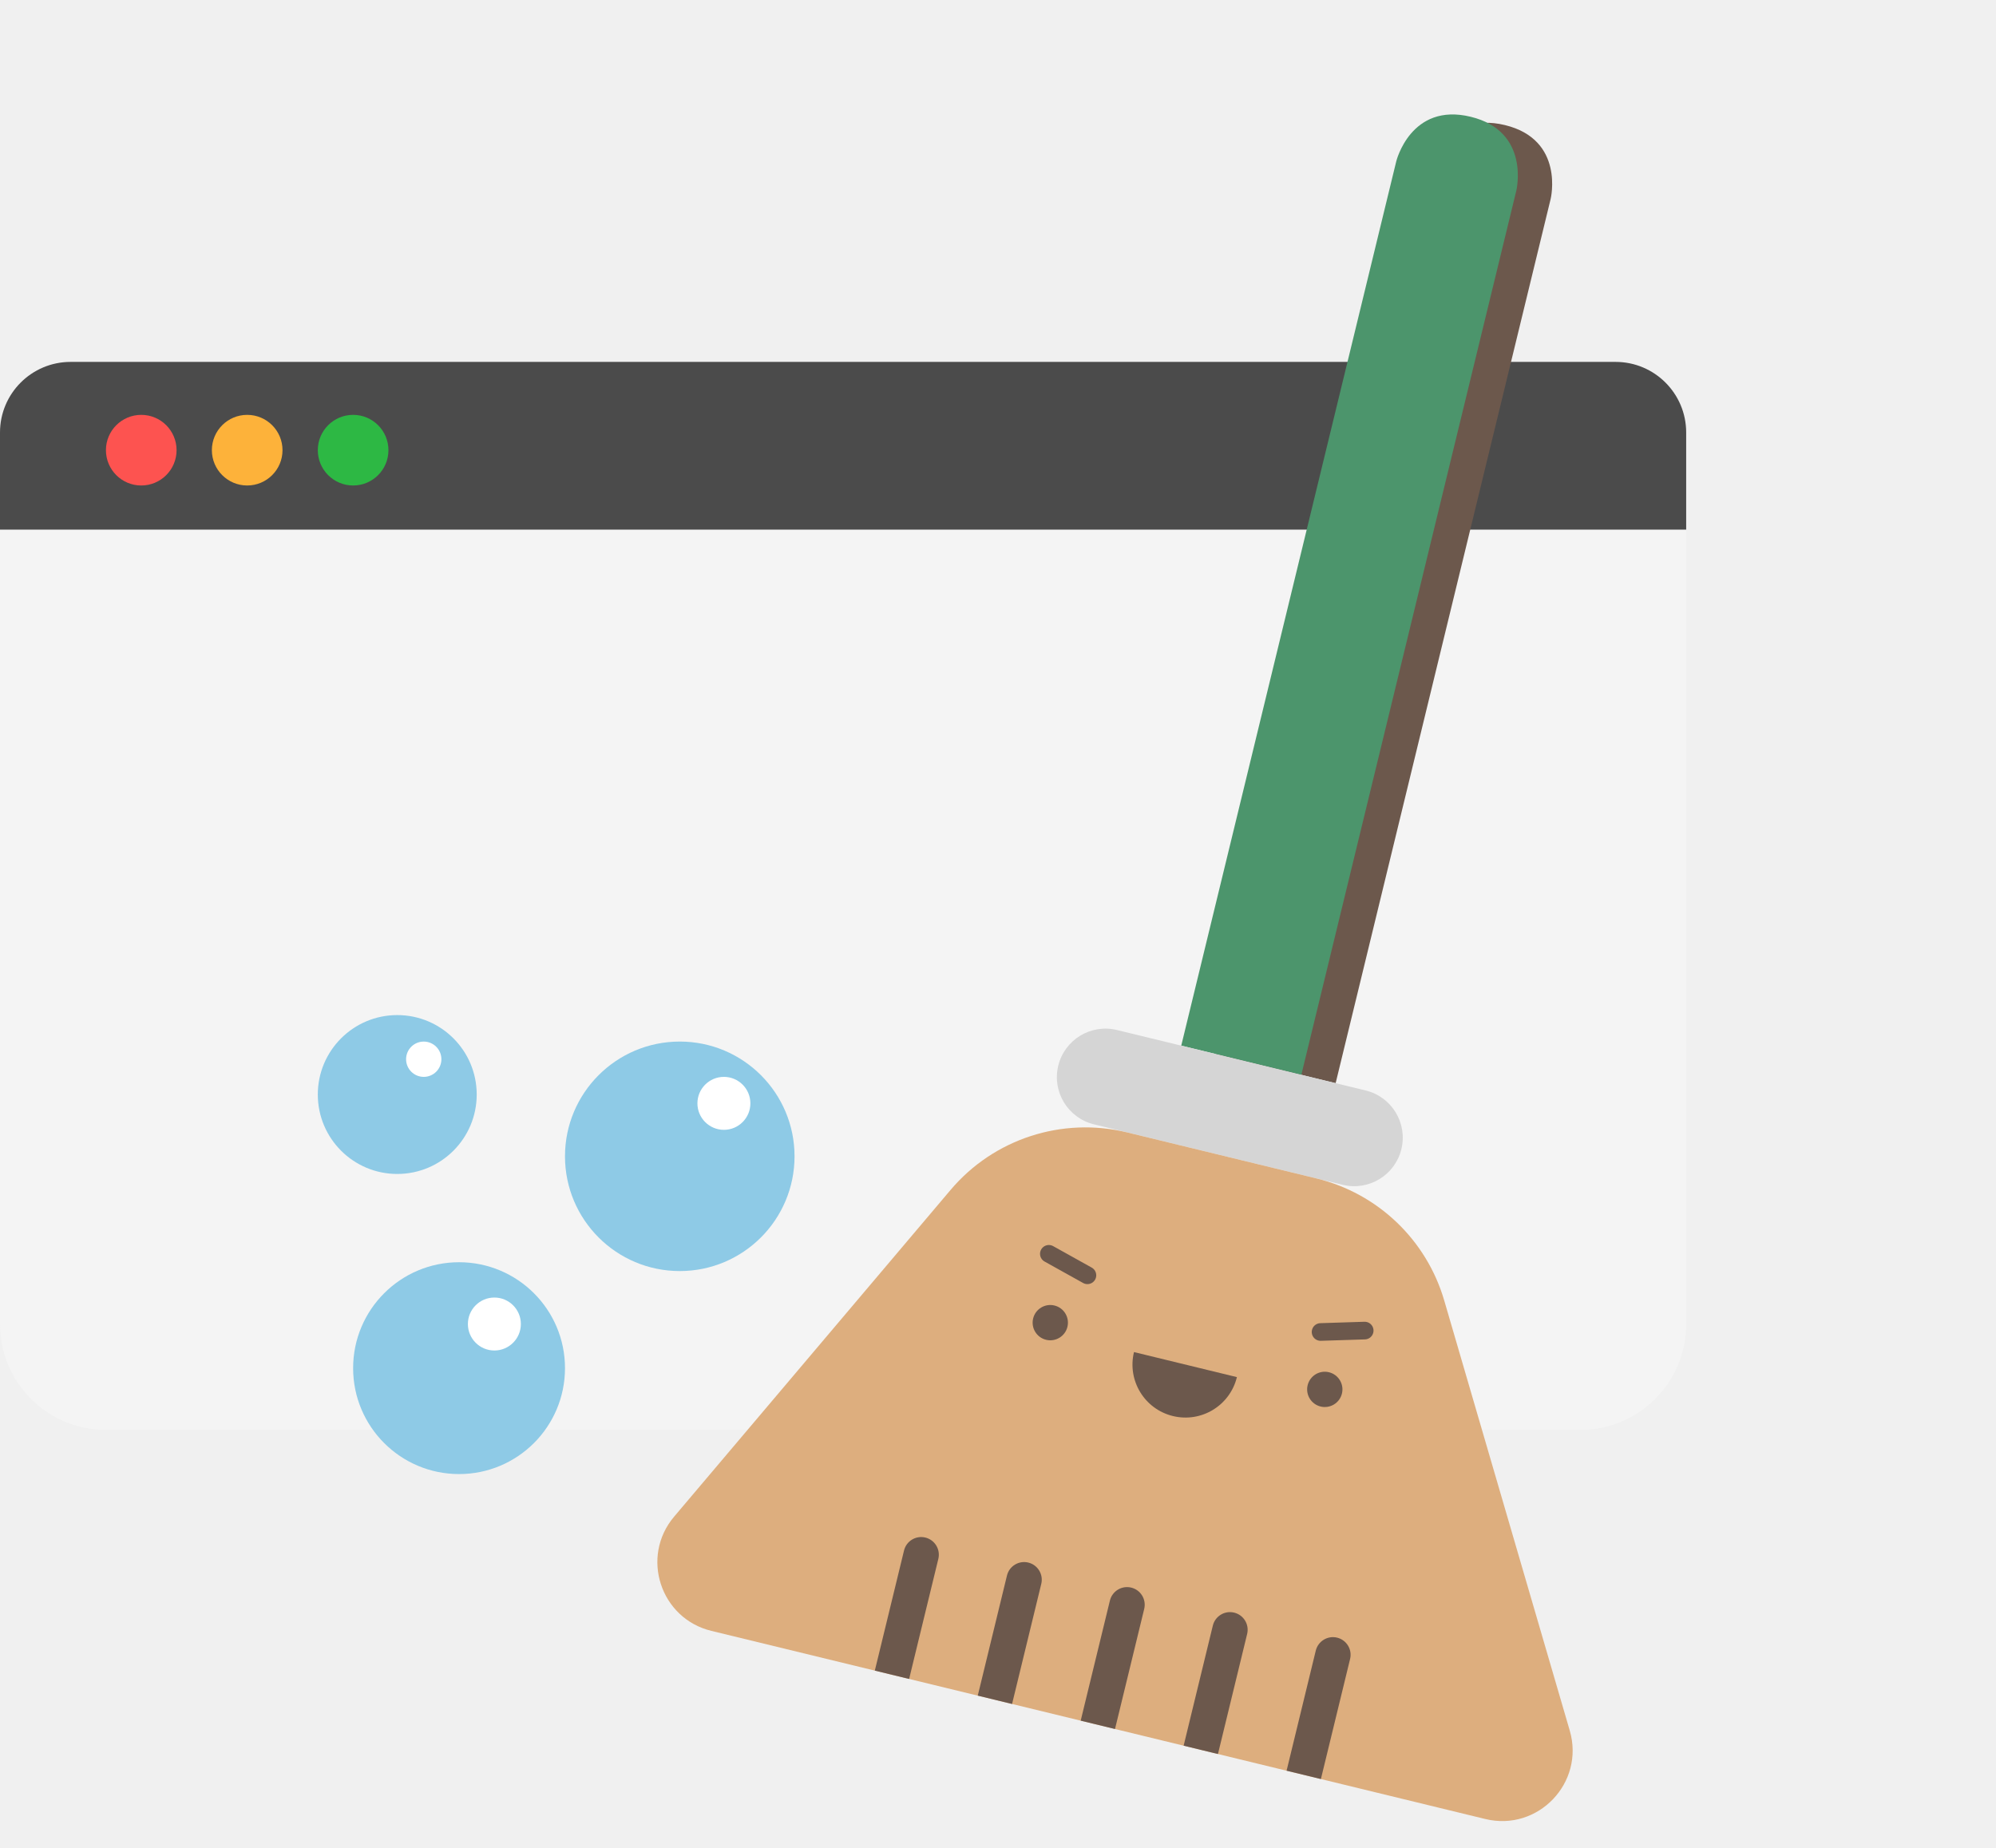
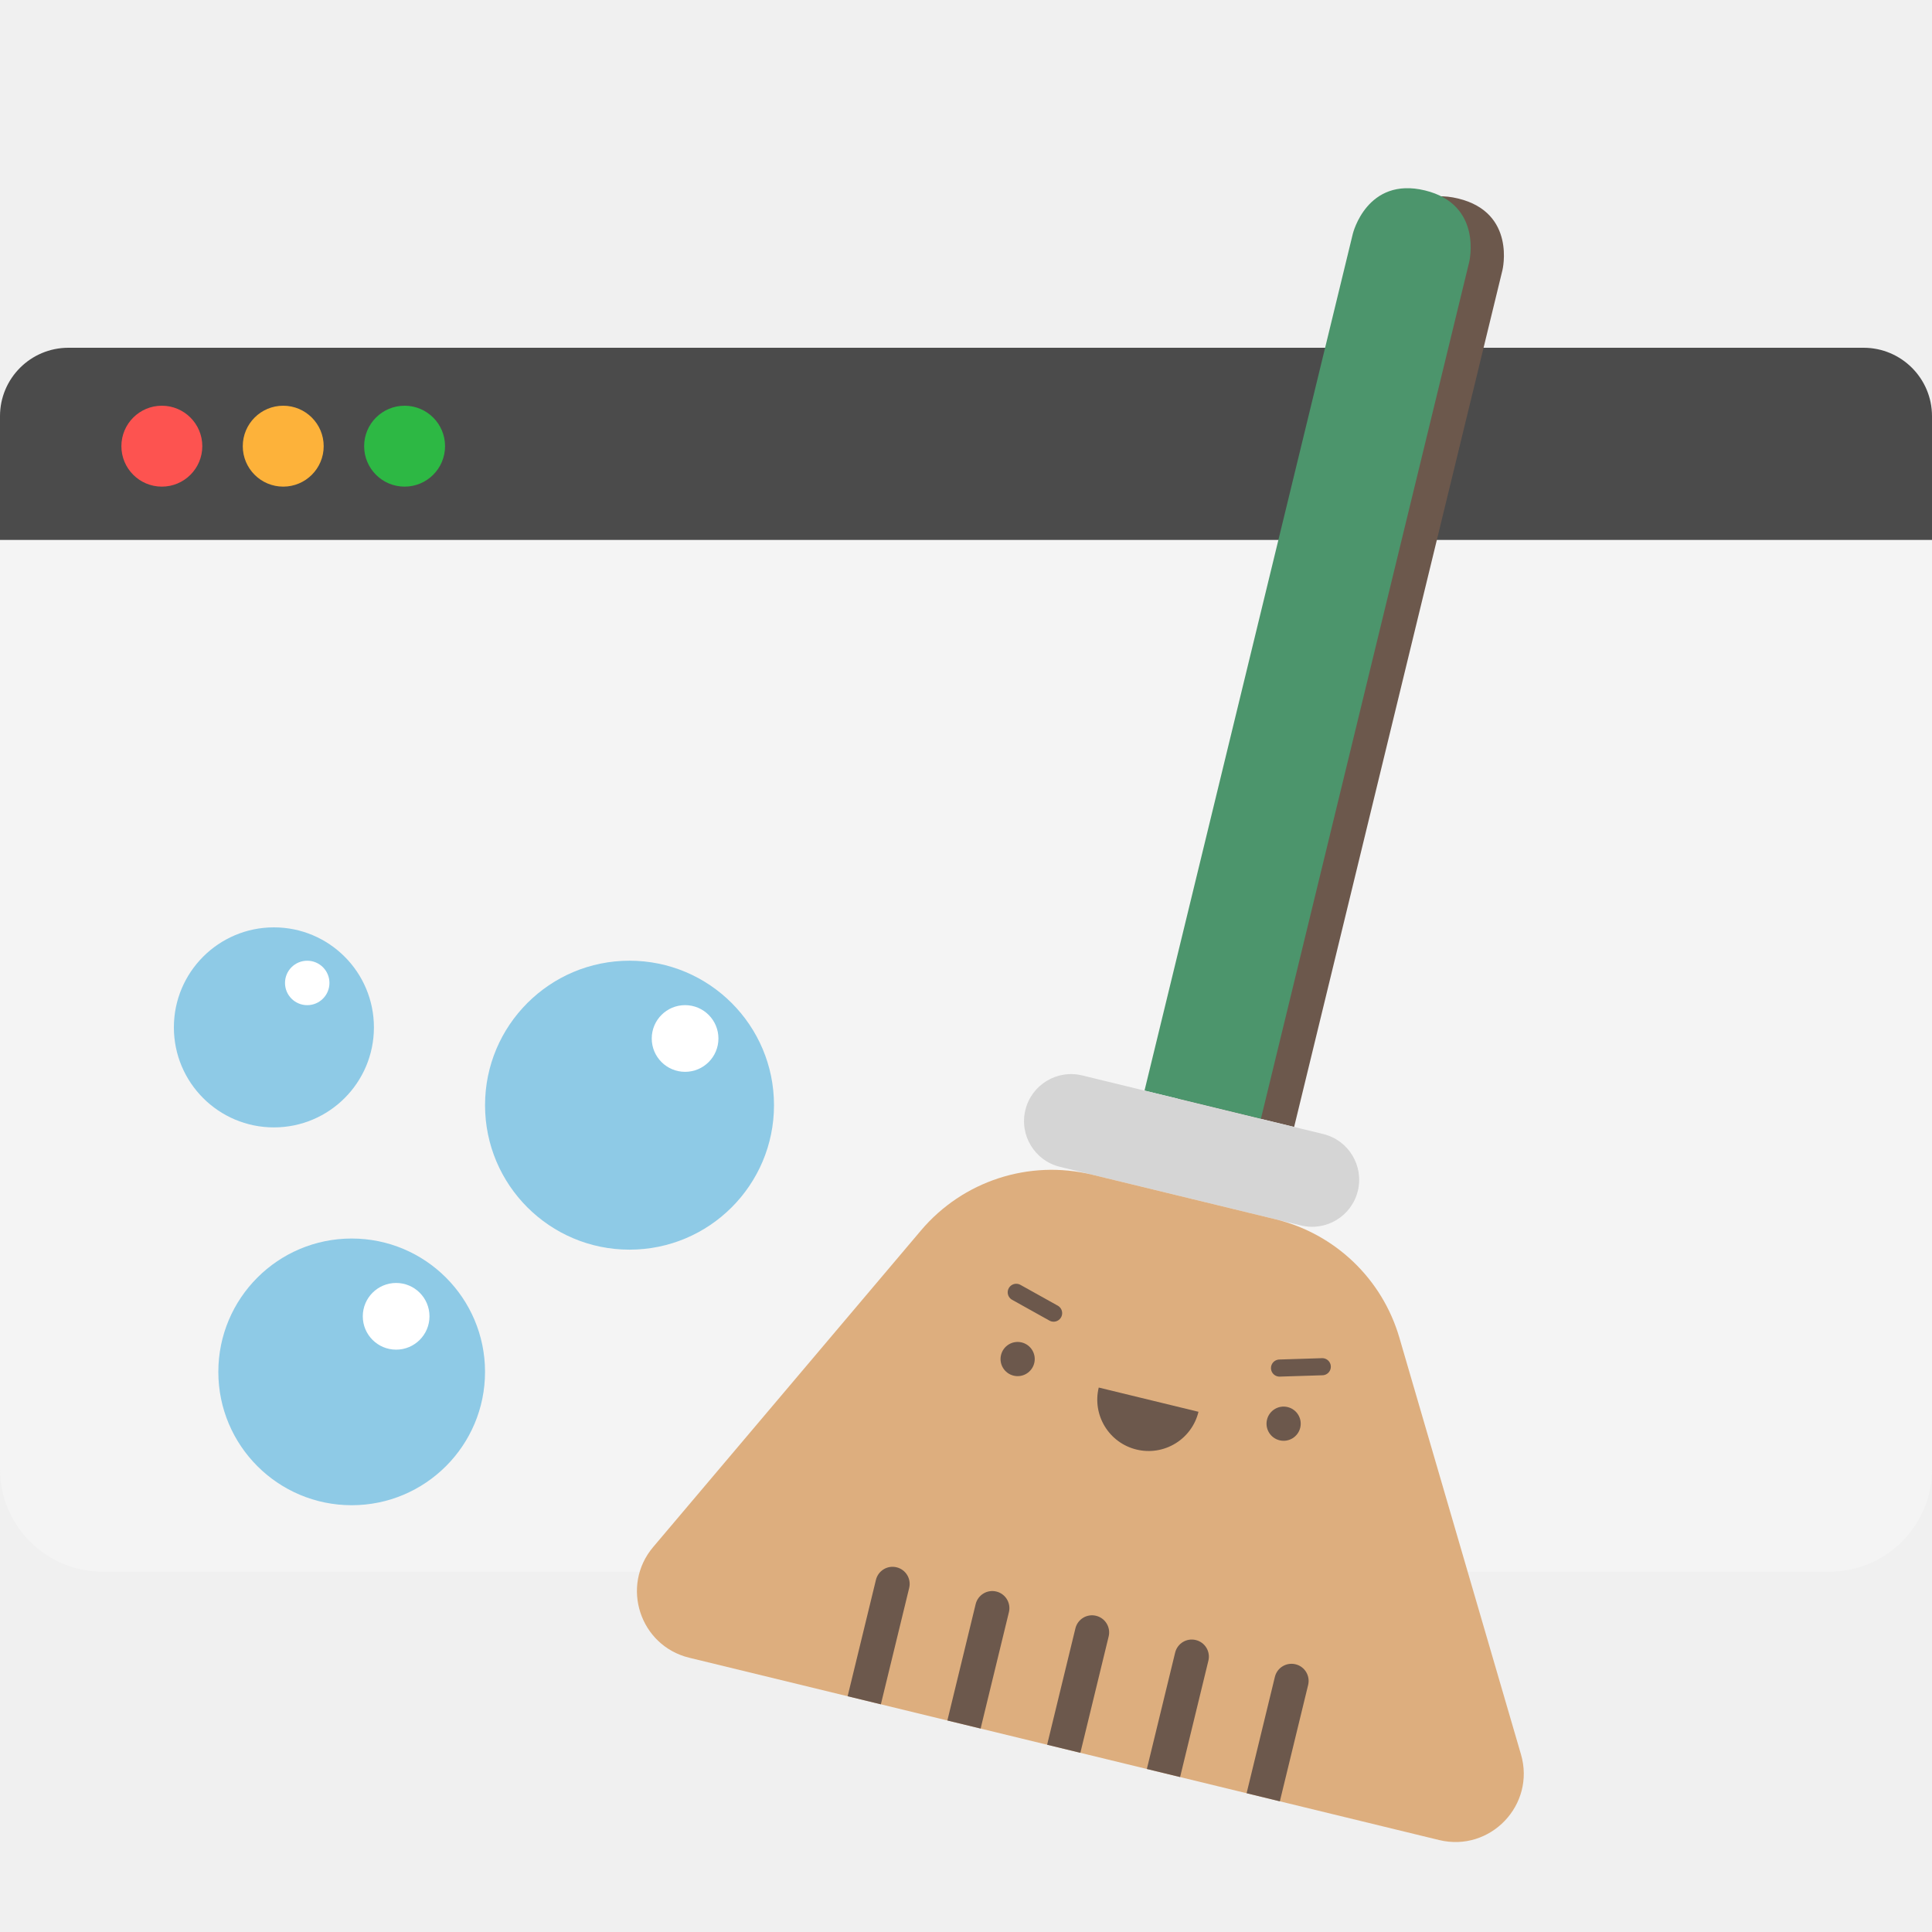
- <svg xmlns="http://www.w3.org/2000/svg" width="108" height="100" viewBox="0 0 108 100" fill="none">
-   <rect y="19.585" width="91.236" height="57.799" rx="5.732" fill="#F4F4F4" />
-   <path d="M0 23.406C0 21.296 1.711 19.585 3.821 19.585H87.415C89.525 19.585 91.236 21.296 91.236 23.406V28.661H0L0 23.406Z" fill="#4B4B4B" />
-   <ellipse cx="7.643" cy="24.362" rx="1.911" ry="1.911" fill="#FD5350" />
-   <ellipse cx="13.375" cy="24.362" rx="1.911" ry="1.911" fill="#FDB23A" />
-   <ellipse cx="19.107" cy="24.362" rx="1.911" ry="1.911" fill="#2DB844" />
-   <path d="M72.269 58.618L65.771 57.038L77.405 9.186C77.405 9.186 78.184 5.98 81.433 6.77C84.682 7.56 83.903 10.766 83.903 10.766L72.269 58.618Z" fill="#6C584C" />
-   <path d="M70.413 58.166L63.915 56.587L75.548 8.735C75.548 8.735 76.327 5.529 79.576 6.319C82.826 7.109 82.046 10.315 82.046 10.315L70.413 58.166Z" fill="#4C956C" />
-   <rect x="57.881" y="55.12" width="19.107" height="5.254" rx="2.627" transform="rotate(13.6643 57.8806 55.1196)" fill="#D5D5D5" />
-   <path d="M71.231 63.773L60.984 61.282C57.468 60.427 53.77 61.632 51.434 64.395L36.475 82.077C34.641 84.246 35.73 87.587 38.49 88.258L80.366 98.439C83.222 99.133 85.76 96.477 84.937 93.655L78.145 70.38C77.188 67.1 74.552 64.58 71.231 63.773Z" fill="#DDAE7E" />
-   <path d="M61.911 87.07C62.036 86.557 61.721 86.041 61.209 85.916C60.696 85.791 60.179 86.106 60.055 86.619L61.911 87.07ZM58.7 92.188L58.475 93.117L60.331 93.568L60.557 92.64L58.7 92.188ZM60.055 86.619L58.7 92.188L60.557 92.64L61.911 87.07L60.055 86.619Z" fill="#6C584C" />
-   <path d="M67.481 88.424C67.606 87.911 67.291 87.395 66.778 87.27C66.266 87.145 65.749 87.46 65.624 87.973L67.481 88.424ZM64.27 93.542L64.045 94.471L65.901 94.922L66.127 93.994L64.27 93.542ZM65.624 87.973L64.27 93.542L66.127 93.994L67.481 88.424L65.624 87.973Z" fill="#6C584C" />
-   <path d="M73.051 89.778C73.176 89.265 72.861 88.749 72.348 88.624C71.836 88.499 71.319 88.814 71.194 89.327L73.051 89.778ZM69.84 94.897L69.615 95.825L71.471 96.276L71.697 95.348L69.84 94.897ZM71.194 89.327L69.84 94.897L71.697 95.348L73.051 89.778L71.194 89.327Z" fill="#6C584C" />
-   <path d="M56.341 85.715C56.466 85.203 56.151 84.686 55.639 84.561C55.126 84.437 54.609 84.751 54.485 85.264L56.341 85.715ZM53.131 90.834L52.905 91.762L54.761 92.214L54.987 91.285L53.131 90.834ZM54.485 85.264L53.131 90.834L54.987 91.285L56.341 85.715L54.485 85.264Z" fill="#6C584C" />
-   <path d="M50.772 84.361C50.896 83.849 50.581 83.332 50.069 83.207C49.556 83.083 49.039 83.397 48.915 83.91L50.772 84.361ZM47.561 89.48L47.335 90.408L49.192 90.86L49.417 89.931L47.561 89.48ZM48.915 83.91L47.561 89.48L49.417 89.931L50.772 84.361L48.915 83.91Z" fill="#6C584C" />
-   <ellipse cx="56.829" cy="71.578" rx="0.955" ry="0.955" transform="rotate(13.6643 56.8288 71.5778)" fill="#6C584C" />
-   <ellipse cx="71.682" cy="75.189" rx="0.955" ry="0.955" transform="rotate(13.6643 71.6819 75.1892)" fill="#6C584C" />
-   <path d="M56.752 67.853L58.838 69.015" stroke="#6C584C" stroke-width="0.955" stroke-linecap="round" />
-   <path d="M73.841 72.007L71.454 72.083" stroke="#6C584C" stroke-width="0.955" stroke-linecap="round" />
-   <path fill-rule="evenodd" clip-rule="evenodd" d="M61.358 73.17C61.358 73.171 61.358 73.171 61.358 73.171C60.984 74.709 61.927 76.259 63.465 76.632C65.004 77.007 66.553 76.063 66.927 74.525C66.927 74.525 66.927 74.525 66.927 74.525L61.358 73.17Z" fill="#6C584C" />
-   <ellipse cx="36.781" cy="62.576" rx="6.21" ry="6.21" fill="#8ECAE6" />
-   <ellipse cx="21.495" cy="59.232" rx="4.299" ry="4.299" fill="#8ECAE6" />
-   <ellipse cx="24.839" cy="74.04" rx="5.732" ry="5.732" fill="#8ECAE6" />
-   <ellipse cx="22.928" cy="57.322" rx="0.955" ry="0.955" fill="white" />
-   <ellipse cx="39.169" cy="59.71" rx="1.433" ry="1.433" fill="white" />
-   <ellipse cx="26.75" cy="71.652" rx="1.433" ry="1.433" fill="white" />
+ <svg xmlns="http://www.w3.org/2000/svg" width="100" height="100" viewBox="0 0 100 100" fill="none">
+   <g clip-path="url(#clip0_73_146)">
+     <rect y="18" width="100" height="63.351" rx="5.313" fill="#F4F4F4" />
+     <path d="M0 21.542C0 19.586 1.586 18 3.542 18H96.458C98.414 18 100 19.586 100 21.542V27.948H0L0 21.542Z" fill="#4B4B4B" />
+     <ellipse cx="8.377" cy="23.094" rx="2.094" ry="2.094" fill="#FD5350" />
+     <ellipse cx="14.66" cy="23.094" rx="2.094" ry="2.094" fill="#FDB23A" />
+     <ellipse cx="20.942" cy="23.094" rx="2.094" ry="2.094" fill="#2DB844" />
+     <path d="M66.984 58.331L60.961 56.867L71.744 12.514C71.744 12.514 72.466 9.543 75.478 10.276C78.489 11.008 77.767 13.979 77.767 13.979L66.984 58.331Z" fill="#6C584C" />
+     <path d="M65.263 57.913L59.24 56.449L70.023 12.096C70.023 12.096 70.746 9.125 73.757 9.857C76.769 10.589 76.046 13.56 76.046 13.56L65.263 57.913Z" fill="#4C956C" />
+     <rect x="53.648" y="55.089" width="17.71" height="4.87" rx="2.435" transform="rotate(13.6643 53.6478 55.0889)" fill="#D5D5D5" />
+     <path d="M66.022 63.109L56.524 60.8C53.265 60.008 49.838 61.125 47.672 63.685L33.808 80.074C32.107 82.085 33.117 85.182 35.675 85.804L74.489 95.24C77.136 95.883 79.489 93.421 78.725 90.806L72.43 69.233C71.543 66.192 69.1 63.857 66.022 63.109Z" fill="#DDAE7E" />
+     <path d="M57.384 84.702C57.499 84.227 57.208 83.748 56.732 83.633C56.257 83.517 55.778 83.809 55.663 84.284L57.384 84.702ZM54.408 89.447L54.199 90.307L55.919 90.725L56.129 89.865L54.408 89.447ZM55.663 84.284L54.408 89.447L56.129 89.865L57.384 84.702L55.663 84.284Z" fill="#6C584C" />
+     <path d="M62.546 85.957C62.662 85.482 62.37 85.003 61.895 84.888C61.42 84.772 60.941 85.064 60.825 85.539L62.546 85.957ZM59.57 90.701L59.361 91.562L61.082 91.98L61.291 91.12L59.57 90.701ZM60.825 85.539L59.57 90.701L61.291 91.12L62.546 85.957L60.825 85.539Z" fill="#6C584C" />
+     <path d="M67.709 87.213C67.824 86.737 67.533 86.258 67.058 86.143C66.582 86.028 66.103 86.319 65.988 86.794L67.709 87.213ZM64.733 91.957L64.524 92.817L66.245 93.236L66.454 92.375L64.733 91.957ZM65.988 86.794L64.733 91.957L66.454 92.375L67.709 87.213L65.988 86.794Z" fill="#6C584C" />
+     <path d="M52.221 83.447C52.337 82.972 52.045 82.493 51.57 82.377C51.095 82.262 50.616 82.553 50.5 83.029L52.221 83.447ZM49.245 88.191L49.036 89.052L50.757 89.47L50.966 88.609L49.245 88.191ZM50.5 83.029L49.245 88.191L50.966 88.609L52.221 83.447L50.5 83.029Z" fill="#6C584C" />
+     <path d="M47.059 82.192C47.174 81.717 46.883 81.238 46.407 81.123C45.932 81.007 45.453 81.299 45.338 81.774L47.059 82.192ZM44.083 86.936L43.873 87.797L45.594 88.215L45.803 87.355L44.083 86.936ZM45.338 81.774L44.083 86.936L45.803 87.355L47.059 82.192L45.338 81.774Z" fill="#6C584C" />
+     <ellipse cx="52.673" cy="70.344" rx="0.885" ry="0.885" transform="rotate(13.6643 52.673 70.3435)" fill="#6C584C" />
+     <ellipse cx="66.44" cy="73.69" rx="0.885" ry="0.885" transform="rotate(13.6643 66.4398 73.6902)" fill="#6C584C" />
+     <path d="M52.601 66.89L54.535 67.968" stroke="#6C584C" stroke-width="0.885" stroke-linecap="round" />
+     <path d="M68.441 70.741L66.228 70.811" stroke="#6C584C" stroke-width="0.885" stroke-linecap="round" />
+     <path fill-rule="evenodd" clip-rule="evenodd" d="M56.87 71.819C56.87 71.819 56.87 71.819 56.87 71.82C56.524 73.245 57.399 74.682 58.824 75.028C60.25 75.375 61.687 74.5 62.033 73.075C62.033 73.075 62.033 73.075 62.033 73.074L56.87 71.819Z" fill="#6C584C" />
+     <ellipse cx="14.177" cy="53.177" rx="5.177" ry="5.177" fill="#8ECAE6" />
+     <ellipse cx="15.902" cy="50.877" rx="1.15" ry="1.15" fill="white" />
+     <ellipse cx="32.584" cy="57.204" rx="7.478" ry="7.478" fill="#8ECAE6" />
+     <ellipse cx="35.46" cy="53.752" rx="1.726" ry="1.726" fill="white" />
+     <ellipse cx="18.203" cy="71.008" rx="6.902" ry="6.902" fill="#8ECAE6" />
+     <ellipse cx="20.504" cy="68.132" rx="1.726" ry="1.726" fill="white" />
+   </g>
+   <defs>
+     <clipPath id="clip0_73_146">
+       <rect width="100" height="100" fill="white" />
+     </clipPath>
+   </defs>
</svg>
